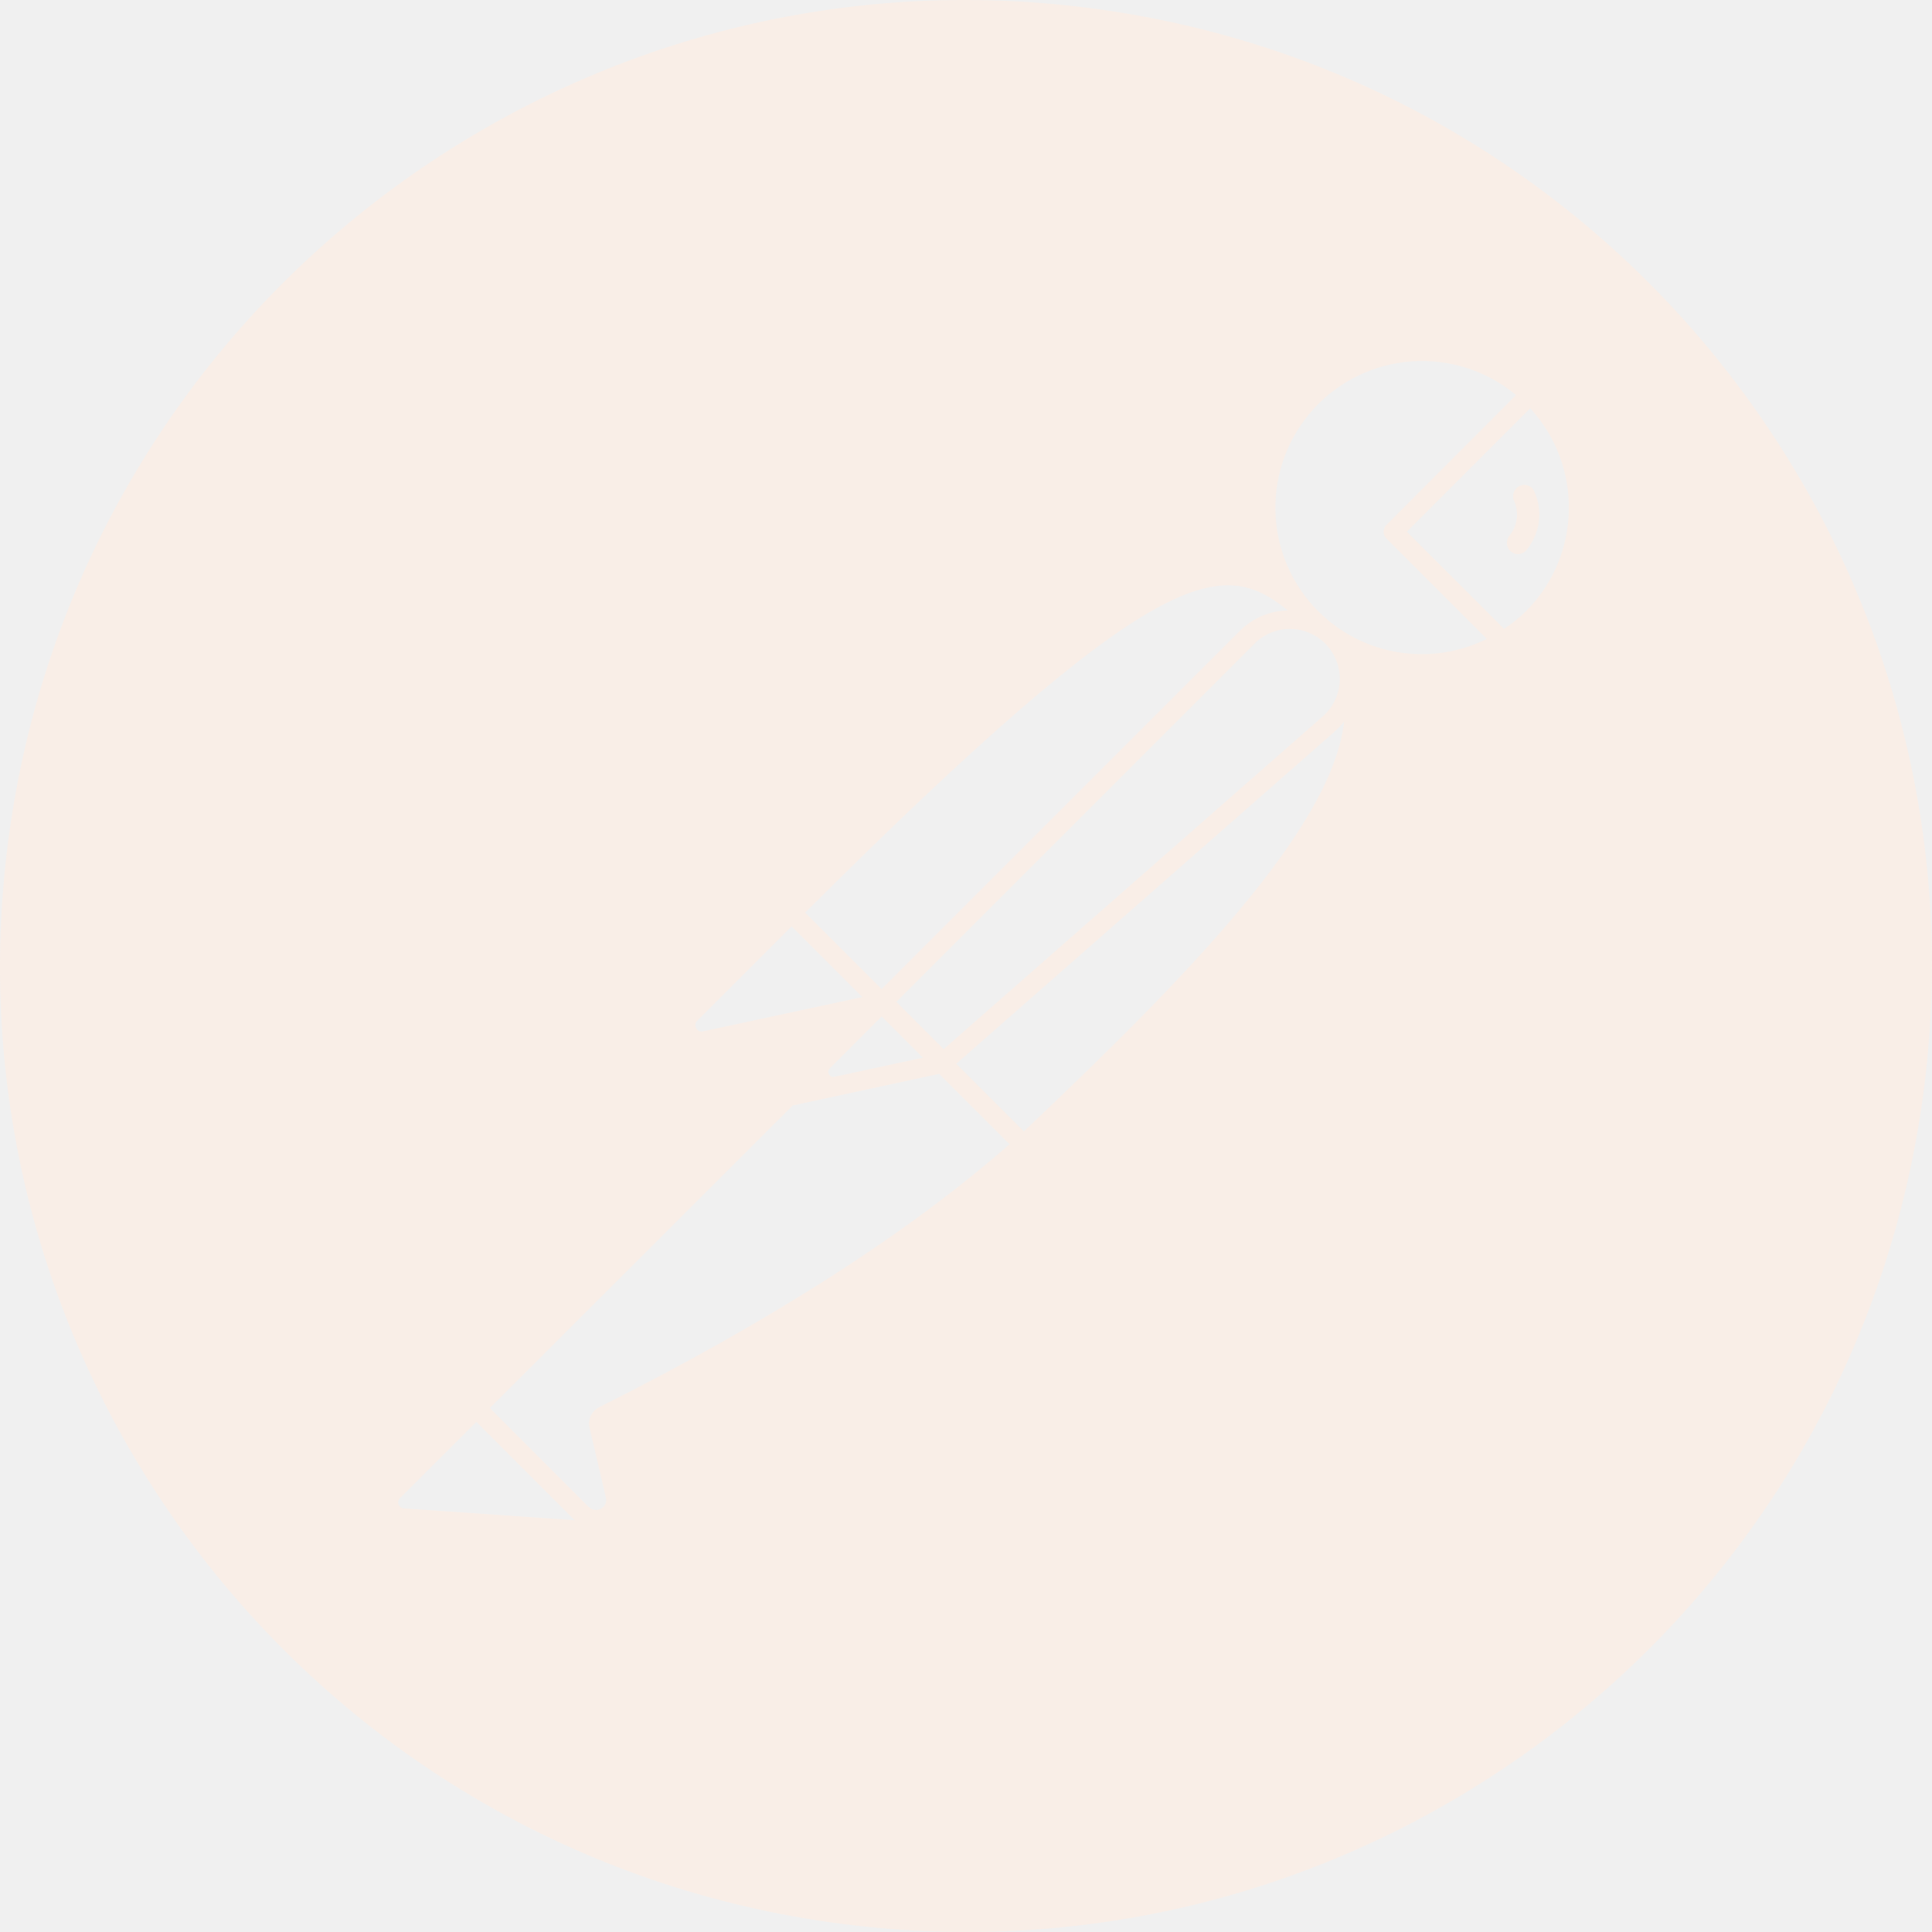
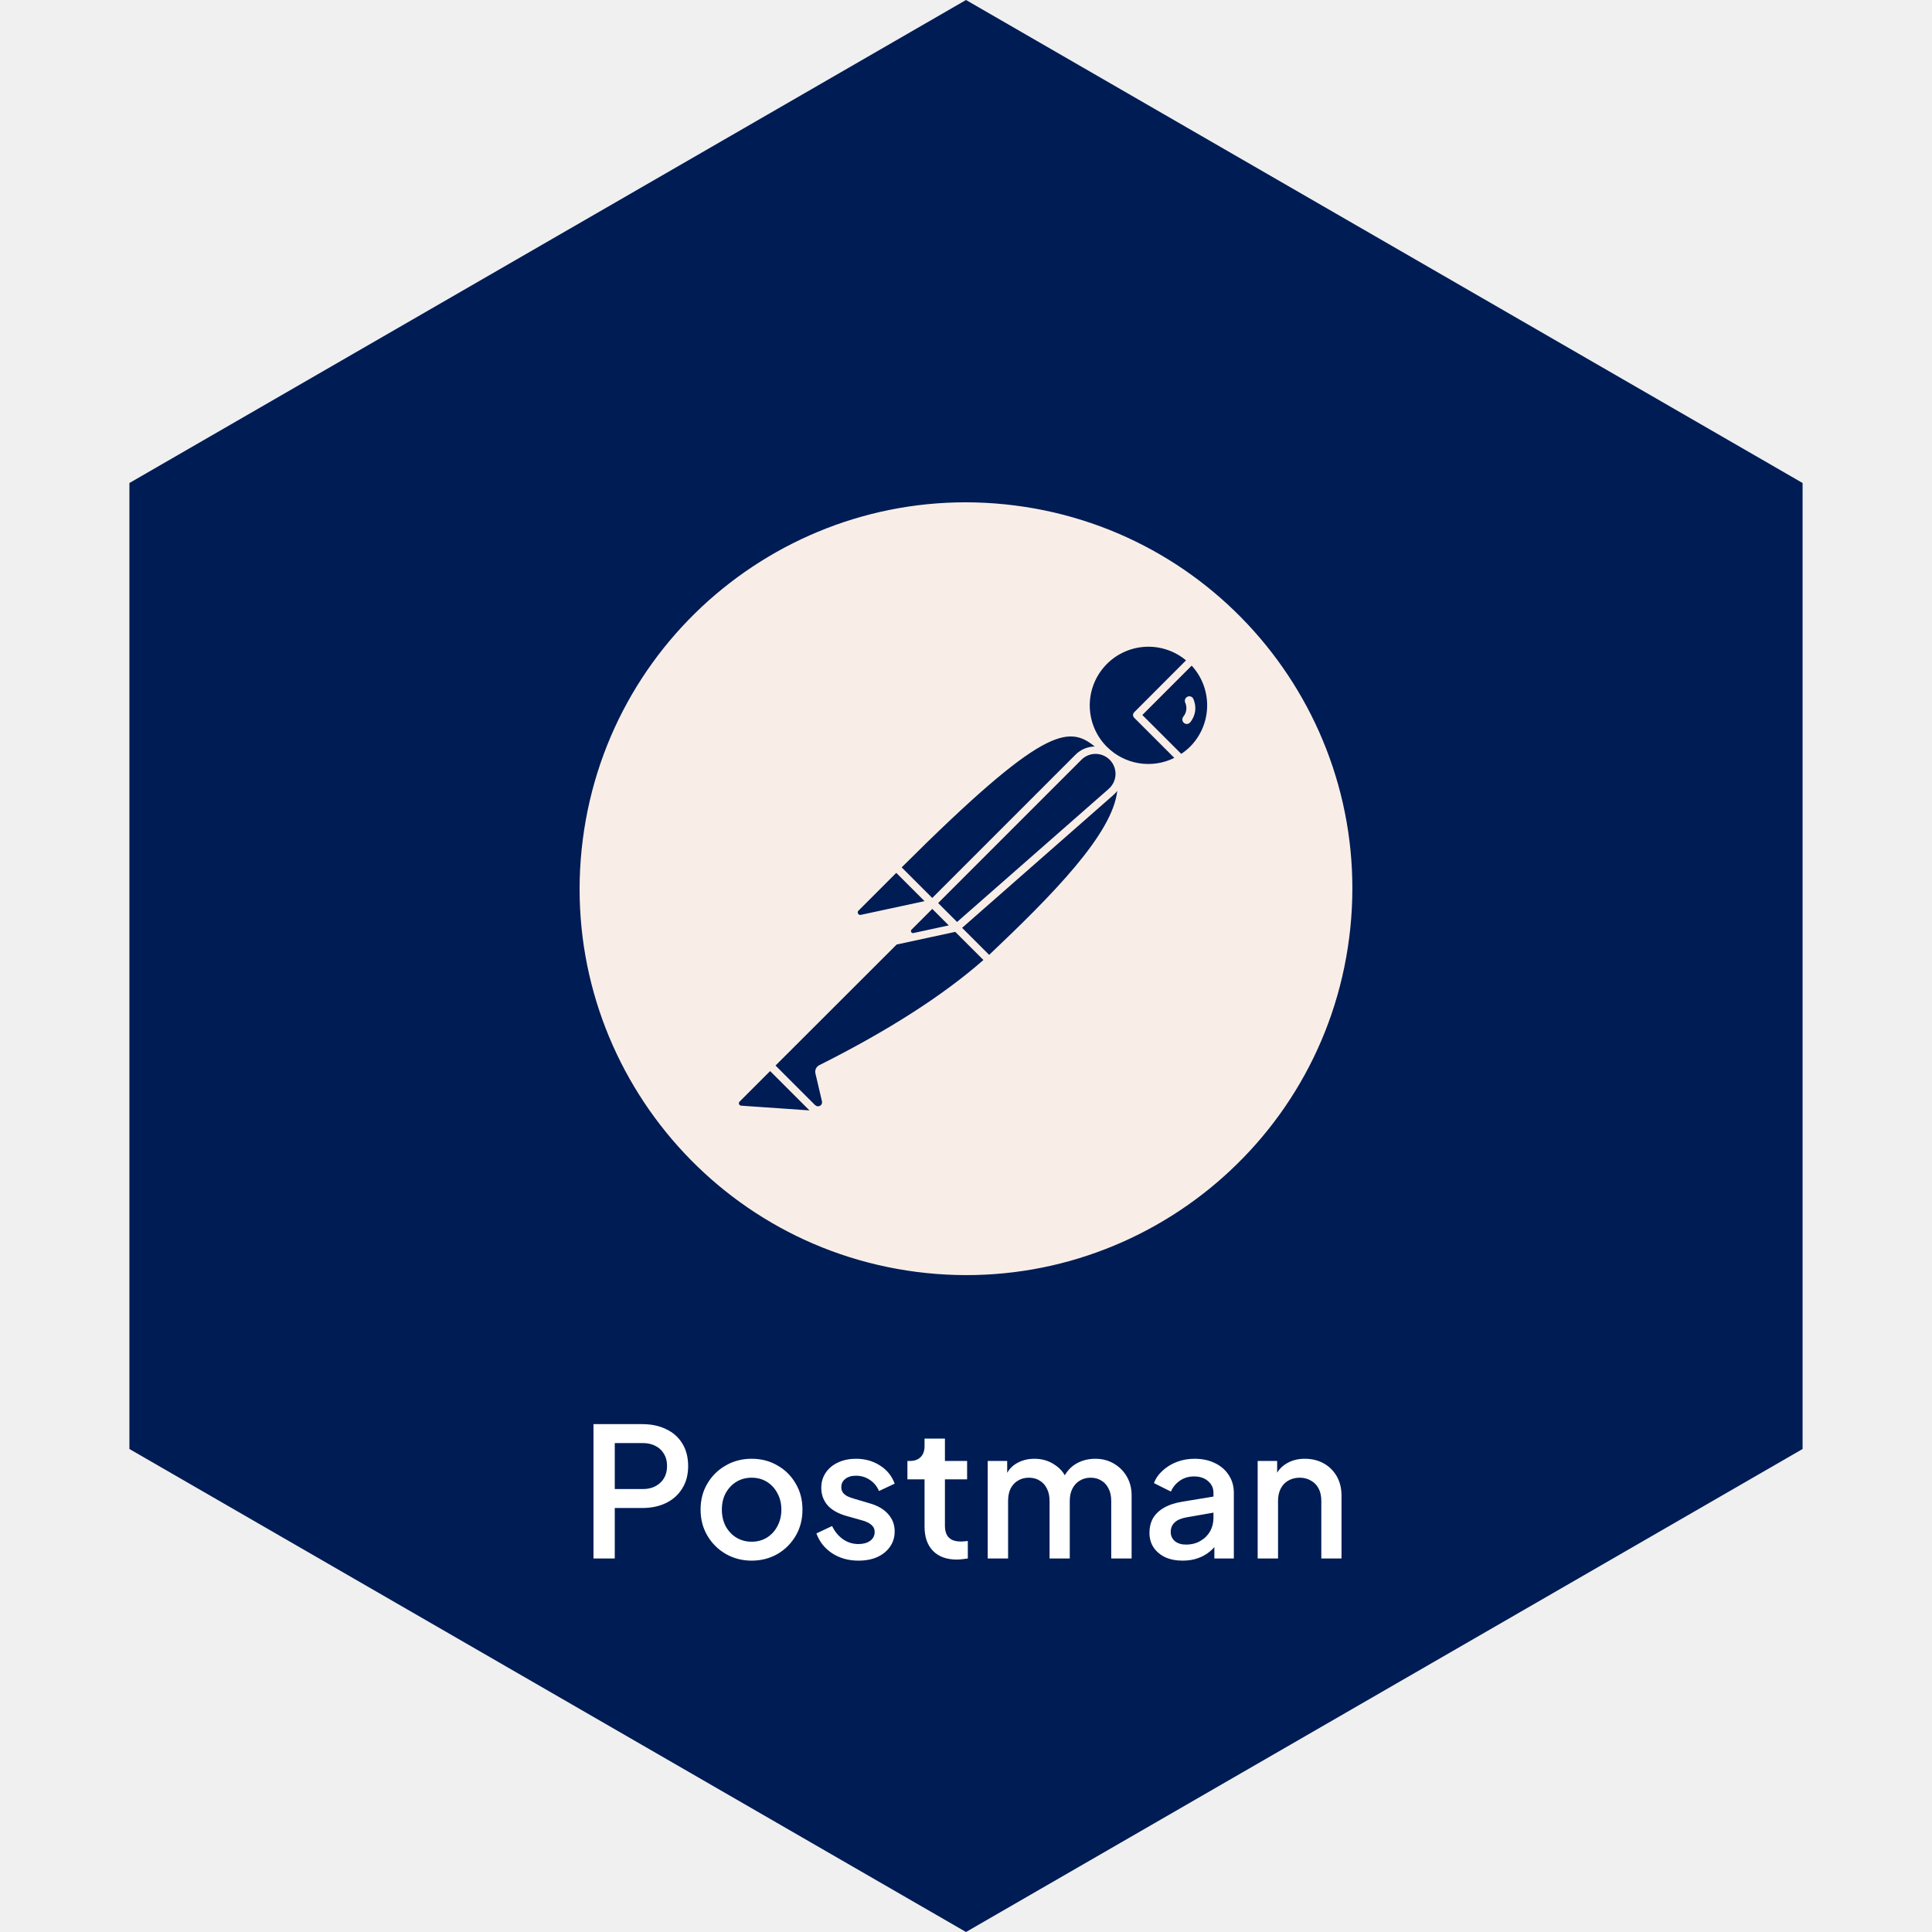
- <svg xmlns="http://www.w3.org/2000/svg" width="80" height="80" viewBox="0 0 80 80" fill="none">
-   <g clip-path="url(#clip0_232_109)">
-     <path d="M45.089 0.329C23.183 -2.481 3.139 12.999 0.329 34.909C-2.481 56.816 12.996 76.856 34.906 79.669C56.816 82.479 76.863 66.999 79.666 45.089C82.479 23.183 67.003 3.143 45.089 0.329ZM53.326 25.279C52.584 25.289 51.875 25.588 51.349 26.113L36.506 40.956L35.483 39.933L33.339 37.789C47.969 23.203 50.606 23.063 53.326 25.279ZM37.116 41.483L51.916 26.683C52.11 26.479 52.343 26.317 52.602 26.207C52.861 26.097 53.139 26.041 53.42 26.042C53.701 26.043 53.979 26.102 54.237 26.214C54.495 26.326 54.727 26.49 54.919 26.695C55.111 26.9 55.26 27.142 55.355 27.407C55.451 27.671 55.492 27.952 55.475 28.233C55.458 28.513 55.384 28.787 55.258 29.038C55.131 29.29 54.955 29.512 54.739 29.693L39.076 43.443L37.116 41.483ZM38.216 43.796L34.549 44.589C34.506 44.599 34.46 44.594 34.419 44.575C34.379 44.555 34.346 44.523 34.326 44.483C34.304 44.444 34.295 44.399 34.301 44.355C34.307 44.311 34.328 44.27 34.359 44.239L36.509 42.089L38.216 43.796ZM28.873 42.266L32.779 38.359L35.709 41.286L29.113 42.706C29.058 42.72 29 42.715 28.948 42.691C28.896 42.668 28.855 42.627 28.829 42.576C28.798 42.528 28.786 42.47 28.794 42.413C28.802 42.356 28.83 42.304 28.873 42.266ZM16.719 62.459C16.686 62.456 16.654 62.447 16.624 62.431C16.594 62.416 16.568 62.395 16.547 62.369C16.525 62.343 16.509 62.313 16.5 62.282C16.49 62.25 16.486 62.216 16.489 62.183C16.496 62.125 16.522 62.071 16.563 62.029H16.569L19.723 58.876L23.796 62.949L16.719 62.459ZM24.803 58.273C24.652 58.351 24.531 58.477 24.46 58.632C24.39 58.787 24.373 58.961 24.413 59.126L25.089 62.009C25.111 62.098 25.103 62.192 25.067 62.276C25.03 62.359 24.967 62.429 24.887 62.473C24.807 62.518 24.715 62.535 24.624 62.521C24.534 62.508 24.45 62.465 24.386 62.399H24.376L21.263 59.286L20.283 58.303L32.823 45.776L38.889 44.466L41.803 47.379C37.619 51.053 31.899 54.716 24.803 58.273ZM42.399 46.846H42.393L39.596 44.049L55.259 30.299C55.404 30.171 55.537 30.029 55.656 29.876C55.163 34.359 48.893 40.693 42.399 46.846ZM54.589 25.313L54.579 25.306C53.477 24.199 52.844 22.709 52.812 21.147C52.78 19.585 53.351 18.071 54.406 16.919C55.461 15.767 56.92 15.066 58.479 14.962C60.038 14.858 61.577 15.358 62.776 16.359L57.409 21.736C57.372 21.773 57.343 21.817 57.323 21.865C57.302 21.913 57.292 21.965 57.292 22.018C57.292 22.07 57.302 22.122 57.323 22.17C57.343 22.219 57.372 22.262 57.409 22.299L61.566 26.456C60.43 27.02 59.145 27.213 57.894 27.008C56.642 26.803 55.486 26.21 54.589 25.313ZM63.183 25.313C62.907 25.585 62.604 25.828 62.279 26.039L58.253 22.016L63.363 16.906C65.566 19.306 65.486 23.013 63.183 25.313ZM62.849 20.166C62.769 20.224 62.709 20.306 62.678 20.399C62.646 20.493 62.644 20.595 62.673 20.689C62.791 20.93 62.838 21.199 62.807 21.465C62.775 21.732 62.667 21.983 62.496 22.189C62.458 22.238 62.43 22.293 62.413 22.352C62.396 22.411 62.391 22.473 62.398 22.534C62.405 22.595 62.424 22.654 62.454 22.707C62.484 22.761 62.525 22.808 62.573 22.846C62.653 22.909 62.751 22.944 62.853 22.946C62.92 22.945 62.987 22.93 63.048 22.901C63.109 22.873 63.163 22.831 63.206 22.779C63.492 22.435 63.672 22.015 63.724 21.571C63.775 21.126 63.696 20.676 63.496 20.276C63.461 20.226 63.417 20.183 63.365 20.151C63.314 20.118 63.256 20.096 63.196 20.085C63.136 20.075 63.074 20.077 63.014 20.091C62.955 20.105 62.899 20.13 62.849 20.166Z" fill="#F9EEE7" />
+ <svg xmlns="http://www.w3.org/2000/svg" width="150" height="150" viewBox="0 0 150 150" fill="none">
+   <path d="M75 0L139.952 37.5V112.5L75 150L10.048 112.5V37.5L75 0Z" fill="#001C55" />
+   <g clip-path="url(#clip0_244_361)">
+     <path d="M78.817 39.247C62.387 37.139 47.355 48.749 45.247 65.182C43.14 81.612 54.747 96.642 71.18 98.752C87.612 100.86 102.647 89.249 104.75 72.817C106.86 56.387 95.252 41.357 78.817 39.247ZM84.995 57.959C84.438 57.967 83.906 58.191 83.512 58.584L72.38 69.717L71.612 68.95L70.005 67.342C80.977 56.402 82.955 56.297 84.995 57.959ZM72.837 70.112L83.937 59.012C84.083 58.859 84.258 58.738 84.452 58.656C84.646 58.573 84.854 58.531 85.065 58.532C85.276 58.532 85.484 58.576 85.678 58.661C85.871 58.745 86.045 58.867 86.189 59.021C86.334 59.175 86.445 59.357 86.517 59.555C86.588 59.753 86.619 59.964 86.606 60.174C86.594 60.385 86.538 60.59 86.443 60.779C86.348 60.967 86.216 61.134 86.055 61.27L74.307 71.582L72.837 70.112ZM73.662 71.847L70.912 72.442C70.879 72.449 70.845 72.446 70.814 72.431C70.784 72.416 70.76 72.392 70.745 72.362C70.728 72.333 70.721 72.299 70.726 72.266C70.73 72.233 70.746 72.203 70.77 72.18L72.382 70.567L73.662 71.847ZM66.655 70.7L69.585 67.769L71.782 69.965L66.835 71.029C66.793 71.04 66.75 71.036 66.711 71.019C66.672 71.001 66.641 70.97 66.622 70.932C66.599 70.896 66.589 70.852 66.595 70.81C66.601 70.767 66.622 70.728 66.655 70.7ZM57.54 85.844C57.515 85.842 57.49 85.835 57.468 85.824C57.446 85.812 57.426 85.796 57.41 85.777C57.394 85.757 57.382 85.735 57.375 85.711C57.367 85.687 57.365 85.662 57.367 85.637C57.372 85.594 57.391 85.553 57.422 85.522H57.427L59.792 83.157L62.847 86.212L57.54 85.844ZM63.602 82.704C63.489 82.763 63.398 82.858 63.345 82.974C63.292 83.09 63.28 83.221 63.31 83.344L63.817 85.507C63.834 85.574 63.828 85.644 63.8 85.707C63.773 85.77 63.725 85.822 63.665 85.855C63.605 85.888 63.536 85.901 63.468 85.891C63.4 85.881 63.337 85.849 63.29 85.799H63.282L60.947 83.465L60.212 82.727L69.617 73.332L74.167 72.35L76.352 74.534C73.215 77.29 68.925 80.037 63.602 82.704ZM76.8 74.135H76.795L74.697 72.037L86.445 61.724C86.553 61.628 86.653 61.522 86.742 61.407C86.372 64.769 81.67 69.519 76.8 74.135ZM85.942 57.984L85.935 57.98C85.108 57.149 84.633 56.032 84.609 54.861C84.585 53.689 85.013 52.553 85.805 51.689C86.596 50.825 87.69 50.3 88.859 50.221C90.028 50.143 91.183 50.519 92.082 51.27L88.057 55.302C88.029 55.33 88.007 55.363 87.992 55.399C87.977 55.435 87.969 55.474 87.969 55.513C87.969 55.553 87.977 55.592 87.992 55.628C88.007 55.664 88.029 55.697 88.057 55.724L91.175 58.842C90.323 59.265 89.359 59.41 88.42 59.256C87.481 59.102 86.615 58.657 85.942 57.984ZM92.387 57.984C92.18 58.189 91.953 58.371 91.71 58.529L88.69 55.512L92.522 51.679C94.175 53.48 94.115 56.26 92.387 57.984ZM92.137 54.124C92.077 54.168 92.032 54.229 92.008 54.3C91.984 54.37 91.983 54.446 92.005 54.517C92.094 54.697 92.128 54.9 92.105 55.099C92.081 55.299 92.001 55.487 91.872 55.642C91.843 55.678 91.822 55.719 91.81 55.764C91.797 55.808 91.793 55.855 91.799 55.9C91.804 55.946 91.818 55.99 91.841 56.03C91.863 56.071 91.893 56.106 91.93 56.135C91.99 56.182 92.063 56.208 92.14 56.209C92.19 56.209 92.24 56.198 92.286 56.176C92.332 56.154 92.372 56.123 92.405 56.084C92.619 55.827 92.754 55.512 92.793 55.178C92.832 54.845 92.772 54.507 92.622 54.207C92.596 54.169 92.562 54.138 92.524 54.113C92.485 54.088 92.442 54.072 92.397 54.064C92.352 54.056 92.305 54.058 92.261 54.068C92.216 54.079 92.174 54.098 92.137 54.124Z" fill="#F9EEE7" />
  </g>
+   <path d="M46.078 121V110.57H49.872C50.572 110.57 51.188 110.701 51.72 110.962C52.261 111.214 52.681 111.587 52.98 112.082C53.279 112.567 53.428 113.151 53.428 113.832C53.428 114.504 53.274 115.083 52.966 115.568C52.667 116.053 52.252 116.427 51.72 116.688C51.188 116.949 50.572 117.08 49.872 117.08H47.73V121H46.078ZM47.73 115.61H49.914C50.287 115.61 50.614 115.535 50.894 115.386C51.174 115.237 51.393 115.031 51.552 114.77C51.711 114.499 51.79 114.182 51.79 113.818C51.79 113.454 51.711 113.141 51.552 112.88C51.393 112.609 51.174 112.404 50.894 112.264C50.614 112.115 50.287 112.04 49.914 112.04H47.73V115.61ZM58.355 121.168C57.627 121.168 56.96 120.995 56.353 120.65C55.756 120.305 55.28 119.833 54.925 119.236C54.571 118.639 54.393 117.962 54.393 117.206C54.393 116.441 54.571 115.764 54.925 115.176C55.28 114.579 55.756 114.112 56.353 113.776C56.951 113.431 57.618 113.258 58.355 113.258C59.102 113.258 59.769 113.431 60.357 113.776C60.955 114.112 61.426 114.579 61.771 115.176C62.126 115.764 62.303 116.441 62.303 117.206C62.303 117.971 62.126 118.653 61.771 119.25C61.417 119.847 60.941 120.319 60.343 120.664C59.746 121 59.083 121.168 58.355 121.168ZM58.355 119.698C58.803 119.698 59.2 119.591 59.545 119.376C59.891 119.161 60.161 118.867 60.357 118.494C60.563 118.111 60.665 117.682 60.665 117.206C60.665 116.73 60.563 116.305 60.357 115.932C60.161 115.559 59.891 115.265 59.545 115.05C59.2 114.835 58.803 114.728 58.355 114.728C57.917 114.728 57.52 114.835 57.165 115.05C56.82 115.265 56.545 115.559 56.339 115.932C56.143 116.305 56.045 116.73 56.045 117.206C56.045 117.682 56.143 118.111 56.339 118.494C56.545 118.867 56.82 119.161 57.165 119.376C57.52 119.591 57.917 119.698 58.355 119.698ZM66.648 121.168C65.873 121.168 65.192 120.977 64.604 120.594C64.025 120.211 63.619 119.698 63.386 119.054L64.604 118.48C64.809 118.909 65.089 119.25 65.444 119.502C65.808 119.754 66.209 119.88 66.648 119.88C67.021 119.88 67.325 119.796 67.558 119.628C67.791 119.46 67.908 119.231 67.908 118.942C67.908 118.755 67.856 118.606 67.754 118.494C67.651 118.373 67.52 118.275 67.362 118.2C67.213 118.125 67.058 118.069 66.9 118.032L65.71 117.696C65.056 117.509 64.567 117.229 64.24 116.856C63.922 116.473 63.764 116.03 63.764 115.526C63.764 115.069 63.88 114.672 64.114 114.336C64.347 113.991 64.669 113.725 65.08 113.538C65.49 113.351 65.953 113.258 66.466 113.258C67.156 113.258 67.772 113.431 68.314 113.776C68.855 114.112 69.238 114.583 69.462 115.19L68.244 115.764C68.094 115.4 67.856 115.111 67.53 114.896C67.213 114.681 66.853 114.574 66.452 114.574C66.106 114.574 65.831 114.658 65.626 114.826C65.421 114.985 65.318 115.195 65.318 115.456C65.318 115.633 65.365 115.783 65.458 115.904C65.551 116.016 65.672 116.109 65.822 116.184C65.971 116.249 66.125 116.305 66.284 116.352L67.516 116.716C68.141 116.893 68.622 117.173 68.958 117.556C69.294 117.929 69.462 118.377 69.462 118.9C69.462 119.348 69.341 119.745 69.098 120.09C68.865 120.426 68.538 120.692 68.118 120.888C67.698 121.075 67.208 121.168 66.648 121.168ZM74.288 121.084C73.495 121.084 72.879 120.86 72.44 120.412C72.001 119.964 71.782 119.334 71.782 118.522V114.854H70.452V113.426H70.662C71.017 113.426 71.292 113.323 71.488 113.118C71.684 112.913 71.782 112.633 71.782 112.278V111.69H73.364V113.426H75.086V114.854H73.364V118.452C73.364 118.713 73.406 118.937 73.49 119.124C73.574 119.301 73.709 119.441 73.896 119.544C74.083 119.637 74.325 119.684 74.624 119.684C74.699 119.684 74.783 119.679 74.876 119.67C74.969 119.661 75.058 119.651 75.142 119.642V121C75.011 121.019 74.867 121.037 74.708 121.056C74.549 121.075 74.409 121.084 74.288 121.084ZM76.686 121V113.426H78.198V115.064L78.002 114.812C78.16 114.299 78.45 113.911 78.87 113.65C79.29 113.389 79.77 113.258 80.312 113.258C80.918 113.258 81.455 113.421 81.922 113.748C82.398 114.065 82.715 114.49 82.874 115.022L82.426 115.064C82.65 114.457 82.99 114.005 83.448 113.706C83.914 113.407 84.446 113.258 85.044 113.258C85.566 113.258 86.038 113.379 86.458 113.622C86.887 113.865 87.228 114.201 87.48 114.63C87.732 115.059 87.858 115.549 87.858 116.1V121H86.276V116.534C86.276 116.151 86.206 115.829 86.066 115.568C85.935 115.297 85.748 115.092 85.506 114.952C85.272 114.803 84.997 114.728 84.68 114.728C84.362 114.728 84.082 114.803 83.84 114.952C83.597 115.092 83.406 115.297 83.266 115.568C83.126 115.839 83.056 116.161 83.056 116.534V121H81.488V116.534C81.488 116.151 81.418 115.829 81.278 115.568C81.147 115.297 80.96 115.092 80.718 114.952C80.484 114.803 80.204 114.728 79.878 114.728C79.56 114.728 79.28 114.803 79.038 114.952C78.795 115.092 78.604 115.297 78.464 115.568C78.333 115.839 78.268 116.161 78.268 116.534V121H76.686ZM91.819 121.168C91.306 121.168 90.853 121.079 90.461 120.902C90.078 120.715 89.78 120.463 89.565 120.146C89.35 119.819 89.243 119.437 89.243 118.998C89.243 118.587 89.332 118.219 89.509 117.892C89.696 117.565 89.98 117.29 90.363 117.066C90.746 116.842 91.226 116.683 91.805 116.59L94.437 116.156V117.402L92.113 117.808C91.693 117.883 91.385 118.018 91.189 118.214C90.993 118.401 90.895 118.643 90.895 118.942C90.895 119.231 91.002 119.469 91.217 119.656C91.441 119.833 91.726 119.922 92.071 119.922C92.5 119.922 92.874 119.829 93.191 119.642C93.518 119.455 93.77 119.208 93.947 118.9C94.124 118.583 94.213 118.233 94.213 117.85V115.904C94.213 115.531 94.073 115.227 93.793 114.994C93.522 114.751 93.158 114.63 92.701 114.63C92.281 114.63 91.912 114.742 91.595 114.966C91.287 115.181 91.058 115.461 90.909 115.806L89.593 115.148C89.733 114.775 89.962 114.448 90.279 114.168C90.596 113.879 90.965 113.655 91.385 113.496C91.814 113.337 92.267 113.258 92.743 113.258C93.34 113.258 93.868 113.37 94.325 113.594C94.792 113.818 95.151 114.131 95.403 114.532C95.664 114.924 95.795 115.381 95.795 115.904V121H94.283V119.628L94.605 119.67C94.428 119.978 94.199 120.244 93.919 120.468C93.648 120.692 93.336 120.865 92.981 120.986C92.636 121.107 92.248 121.168 91.819 121.168ZM97.645 121V113.426H99.157V114.91L98.975 114.714C99.161 114.238 99.46 113.879 99.871 113.636C100.281 113.384 100.757 113.258 101.299 113.258C101.859 113.258 102.353 113.379 102.783 113.622C103.212 113.865 103.548 114.201 103.791 114.63C104.033 115.059 104.155 115.554 104.155 116.114V121H102.587V116.534C102.587 116.151 102.517 115.829 102.377 115.568C102.237 115.297 102.036 115.092 101.775 114.952C101.523 114.803 101.233 114.728 100.907 114.728C100.58 114.728 100.286 114.803 100.025 114.952C99.773 115.092 99.577 115.297 99.437 115.568C99.297 115.839 99.227 116.161 99.227 116.534V121H97.645Z" fill="white" />
  <defs>
-     <clipPath id="clip0_232_109">
-       <rect width="80" height="80" fill="white" />
+     <clipPath id="clip0_244_361">
+       <rect width="60" height="60" fill="white" transform="translate(45 39)" />
    </clipPath>
  </defs>
</svg>
